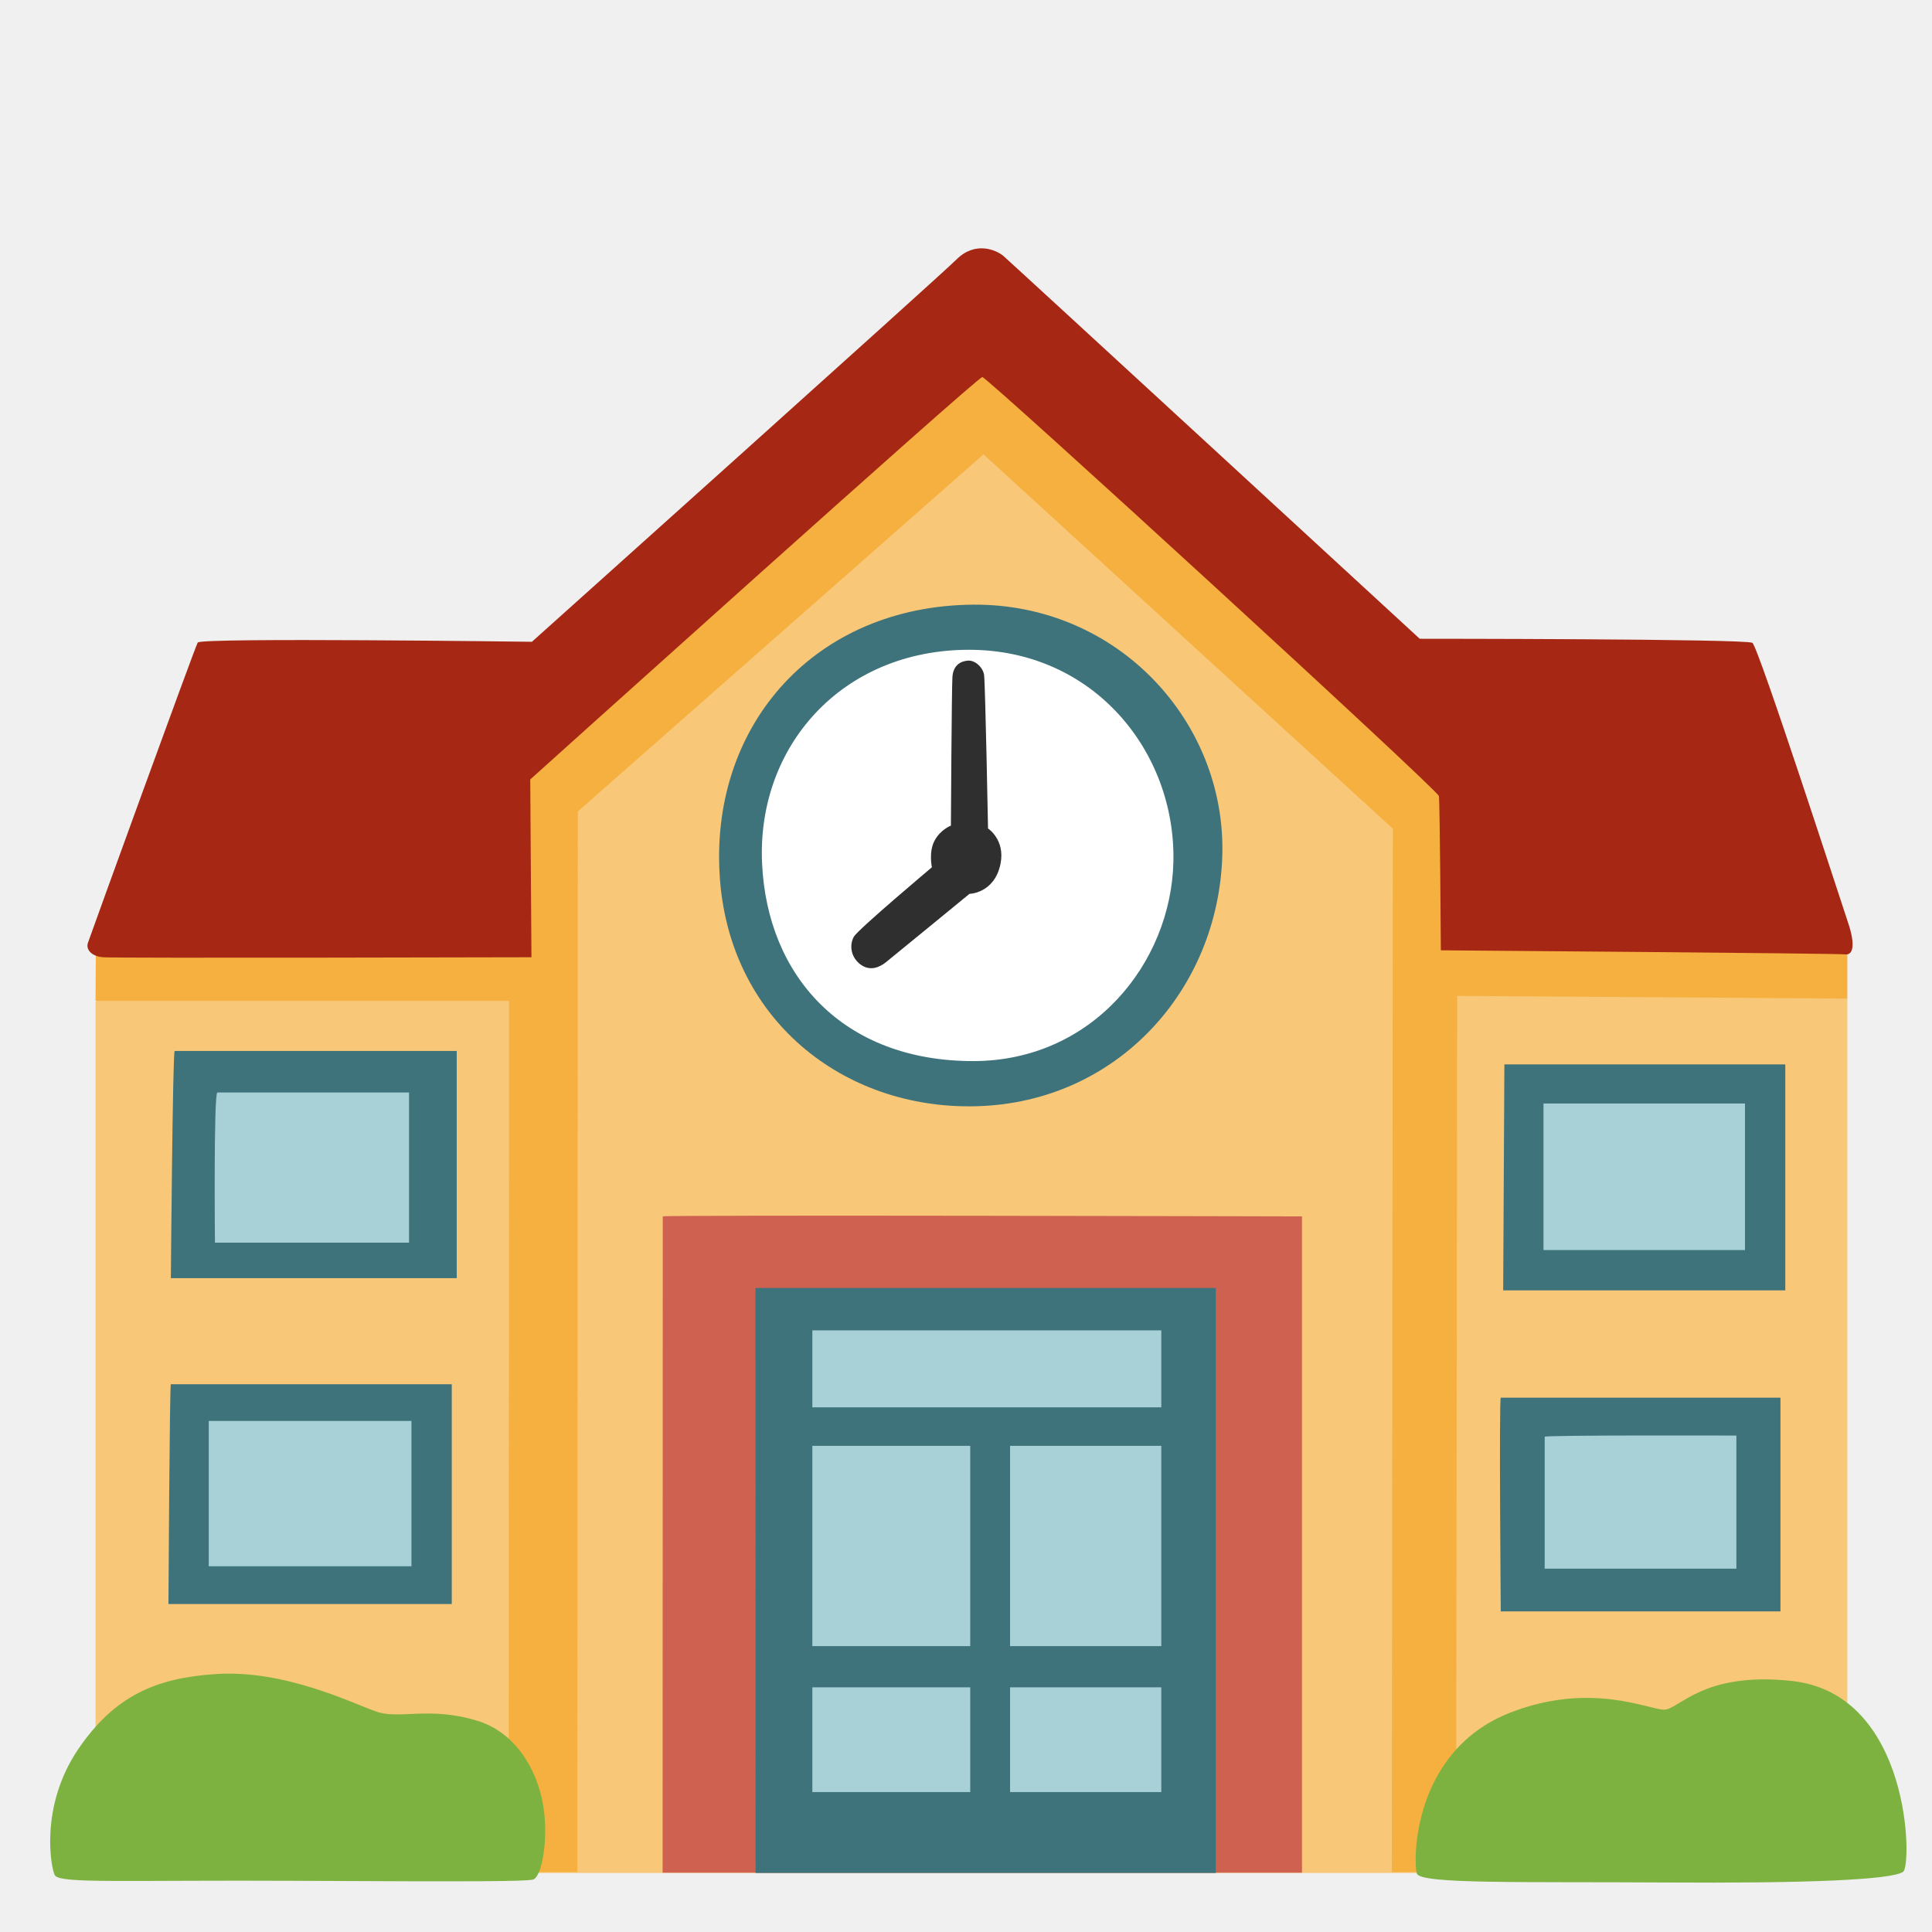
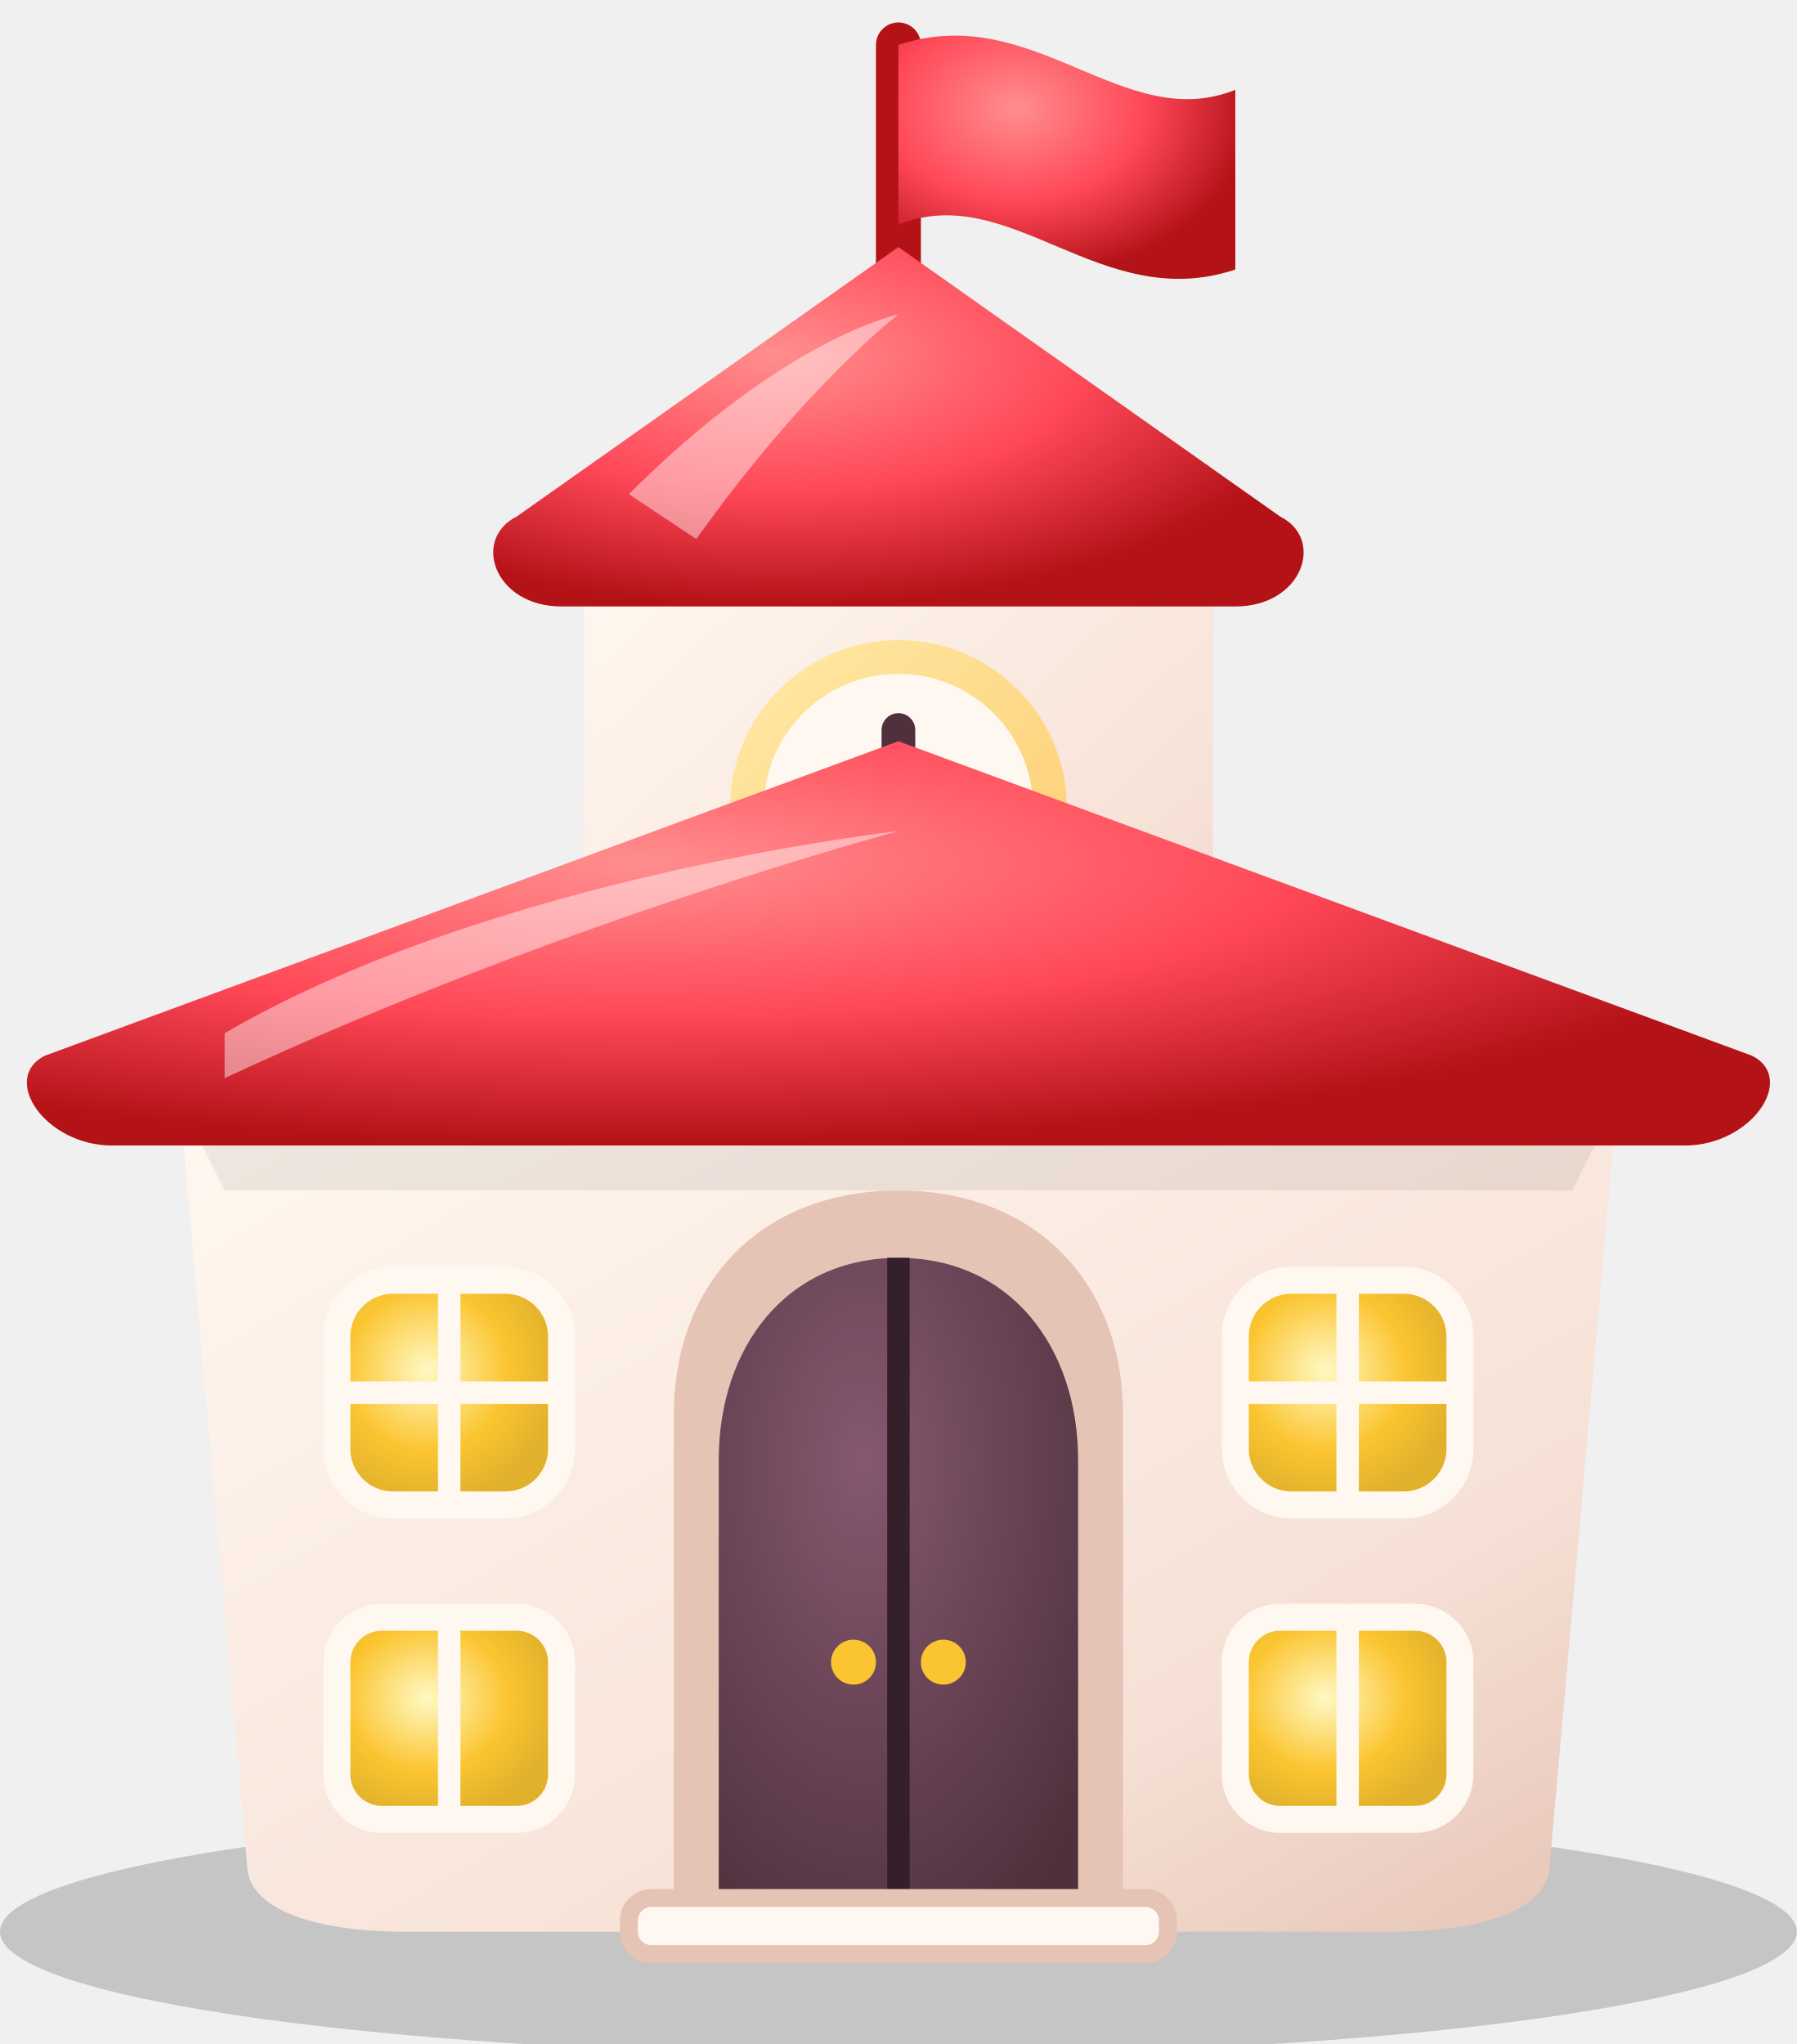
- <svg xmlns="http://www.w3.org/2000/svg" xml:space="preserve" viewBox="0 0 128 128">
-   <path fill="#f8c778" d="M6.33 66.37v57.72h116.06V66.15S99.17 50.13 98.1 49.98s-32.26-28.7-32.26-28.7L31.46 49.01z" />
-   <path fill="#f5b03f" d="M6.33 66.31h27.4l-.03 57.72h4.55l.03-70.27L65.16 30.1l27.12 24.8-.07 69.13h4.26l.07-58.05 25.85.18v-3.45L98.81 50.07 67.27 22.36 32.45 49.5 6.35 63.01z" />
-   <path fill="#a62714" d="M13.1 42.57c-.18.29-7.15 19.51-7.28 19.91s.2.87 1 .94 28.39 0 28.39 0l-.08-11.78s29.62-26.66 29.95-26.66 30.18 27.35 30.25 27.76c.07.4.13 10.22.13 10.22s26.25.2 26.79.27.67-.67.2-2.07-5.95-18.3-6.35-18.57-22.04-.27-22.04-.27-27.11-24.96-27.58-25.36-1.87-1.01-3.11.23c-1.09 1.09-28.13 25.33-28.13 25.33s-21.94-.29-22.14.05" />
-   <path fill="#cf6150" d="m43.91 80.59-.01 43.48h42.36V80.59s-42.35-.11-42.35 0" />
-   <path fill="#7db240" d="M3.64 124.25c.37.56 4.69.3 16.2.36s14.86.04 15.46-.08c.59-.12 1.07-2.71.68-4.96-.43-2.47-1.91-4.8-4.31-5.55-3.21-1-5.19-.08-6.73-.62-1.54-.53-6.05-2.79-10.62-2.49-3.92.25-6.71 1.4-9.14 4.98-2.61 3.85-1.78 8-1.54 8.36m122.45-.24c.59-.41.54-11.77-7.36-12.64-5.93-.65-7.48 1.9-8.48 1.9-1.01 0-4.85-1.87-10.15.18-6.59 2.55-6.47 9.97-6.23 10.68s7.06.53 16.43.59 15.02-.17 15.79-.71" />
-   <path fill="#3e737c" d="M11.57 69.63h18.69v15.05H11.32s.12-14.93.25-15.05m-.25 22.08h18.61v14.56H11.16c0 .01.08-14.64.16-14.56" />
-   <path fill="#a7d0d7" d="M14.4 72.38h12.7v9.95H14.24s-.09-9.87.16-9.95m-.57 21.76h13.43v9.63H13.83z" />
-   <path fill="#3e737c" d="M99.67 70.52h18.61v14.97H99.59s.08-15.21.08-14.97" />
-   <path fill="#a7d0d7" d="M102.26 73.11h13.35v9.71h-13.35z" />
-   <path fill="#3e737c" d="M99.43 92.6h18.53v14.16H99.43s-.12-14.03 0-14.16" />
-   <path fill="#a7d0d7" d="M102.34 95.19v8.74h12.7v-8.82s-12.82-.04-12.7.08" />
-   <path fill="#3e737c" d="m50.06 124.09-.01-38.76h30.5v38.76z" />
-   <path fill="#a7d0d7" d="M76.94 93.24v-5.1H53.82v5.1zm-23.12 2.55h23.12v13.27H53.82zm0 16h23.12v6.94H53.82z" />
-   <path fill="#3e737c" d="M64.28 94.65v26.11h2.64V94.38s-2.46.27-2.64.27m.18-54.59c-10.37.09-17.32 7.82-16.79 17.76.51 9.66 8.18 15.72 17.05 15.47 9.32-.26 16-7.74 16.26-16.61s-6.94-16.7-16.52-16.62" />
-   <path fill="#fff" d="M64.2 43.05c-8.44 0-14.07 6.42-13.71 14.15.34 7.46 5.36 13.1 13.98 13.1 7.91 0 13.11-6.5 13.27-13.19.17-7.3-5.28-14.06-13.54-14.06" />
-   <path fill="#2f2f2f" d="M61.74 57.46s-4.9 4.12-5.17 4.6-.26 1.27.39 1.8c.66.53 1.31.22 1.71-.09.39-.31 5.56-4.55 5.56-4.55s1.67-.03 2.06-2.01c.31-1.58-.83-2.32-.83-2.32s-.18-9.46-.26-10.16c-.07-.52-.61-1.01-1.09-.96-.48.04-.96.31-1.01 1.09S63 54.7 63 54.7s-.7.26-1.09 1.01c-.39.74-.17 1.75-.17 1.75" />
+ <svg xmlns="http://www.w3.org/2000/svg" viewBox="10 5 80 91" width="100%" height="100%">
+   <defs>
+     <radialGradient id="roof-grad" cx="35%" cy="30%" r="70%">
+       <stop offset="0%" stop-color="#FF8E8E" />
+       <stop offset="55%" stop-color="#FF4757" />
+       <stop offset="100%" stop-color="#B31217" />
+     </radialGradient>
+     <linearGradient id="wall-grad" x1="0%" y1="0%" x2="100%" y2="100%">
+       <stop offset="0%" stop-color="#FFF8F0" />
+       <stop offset="70%" stop-color="#F7E1D7" />
+       <stop offset="100%" stop-color="#E5C4B5" />
+     </linearGradient>
+     <radialGradient id="door-grad" cx="40%" cy="30%" r="80%">
+       <stop offset="0%" stop-color="#85586F" />
+       <stop offset="100%" stop-color="#4E313D" />
+     </radialGradient>
+     <radialGradient id="window-glow" cx="40%" cy="40%" r="60%">
+       <stop offset="0%" stop-color="#FFF9C4" />
+       <stop offset="60%" stop-color="#FBC531" />
+       <stop offset="100%" stop-color="#E1B12C" />
+     </radialGradient>
+     <linearGradient id="gold-grad" x1="0%" y1="0%" x2="100%" y2="100%">
+       <stop offset="0%" stop-color="#FFEAA7" />
+       <stop offset="100%" stop-color="#FDCB6E" />
+     </linearGradient>
+   </defs>
+   <ellipse cx="50" cy="91" rx="40" ry="5.5" fill="rgba(0,0,0,0.18)" />
+   <line x1="50" y1="22" x2="50" y2="7" stroke="#B31217" stroke-width="2" stroke-linecap="round" />
+   <path d="M 50 7 C 56 5 60 11 65 9 L 65 17 C 59 19 55 13 50 15 Z" fill="url(#roof-grad)" />
+   <rect x="36" y="30" width="28" height="26" fill="url(#wall-grad)" />
+   <path d="M 33 28 C 33 28 50 16 50 16 C 50 16 67 28 67 28 C 69 29 68 32 65 32 L 35 32 C 32 32 31 29 33 28 Z" fill="url(#roof-grad)" />
+   <path d="M 38 27 C 45 20 50 19 50 19 C 50 19 46 22 41 29 Z" fill="white" opacity="0.45" />
+   <circle cx="50" cy="41" r="7.5" fill="url(#gold-grad)" />
+   <circle cx="50" cy="41" r="6" fill="#FFF8F0" />
+   <path d="M 50 41 L 50 37.5 M 50 41 L 53.5 41" stroke="#4E313D" stroke-width="1.5" stroke-linecap="round" />
+   <path d="M 18 54 L 82 54 L 79 88 C 79 90 76 91 72 91 L 28 91 C 24 91 21 90 21 88 Z" fill="url(#wall-grad)" />
+   <path d="M 18 54 L 82 54 L 80 58 L 20 58 Z" fill="rgba(0,0,0,0.07)" />
+   <path d="M 12 52 C 12 52 50 38 50 38 C 50 38 88 52 88 52 C 90 53 88 56 85 56 L 15 56 C 12 56 10 53 12 52 Z" fill="url(#roof-grad)" />
+   <path d="M 20 51 C 32 44 50 42 50 42 C 50 42 35 46 20 53 Z" fill="white" opacity="0.45" />
+   <rect x="25" y="62" width="10" height="10" rx="2.5" fill="url(#window-glow)" stroke="#FFF8F0" stroke-width="1.2" />
+   <line x1="30" y1="62" x2="30" y2="72" stroke="#FFF8F0" stroke-width="1" />
+   <line x1="25" y1="67" x2="35" y2="67" stroke="#FFF8F0" stroke-width="1" />
+   <rect x="65" y="62" width="10" height="10" rx="2.5" fill="url(#window-glow)" stroke="#FFF8F0" stroke-width="1.2" />
+   <line x1="70" y1="62" x2="70" y2="72" stroke="#FFF8F0" stroke-width="1" />
+   <line x1="65" y1="67" x2="75" y2="67" stroke="#FFF8F0" stroke-width="1" />
+   <rect x="25" y="77" width="10" height="9" rx="2" fill="url(#window-glow)" stroke="#FFF8F0" stroke-width="1.2" />
+   <line x1="30" y1="77" x2="30" y2="86" stroke="#FFF8F0" stroke-width="1" />
+   <rect x="65" y="77" width="10" height="9" rx="2" fill="url(#window-glow)" stroke="#FFF8F0" stroke-width="1.2" />
+   <line x1="70" y1="77" x2="70" y2="86" stroke="#FFF8F0" stroke-width="1" />
+   <path d="M 40 91 L 40 68 C 40 62 44 58 50 58 C 56 58 60 62 60 68 L 60 91 Z" fill="#E5C4B5" />
+   <path d="M 42 91 L 42 70 C 42 65 45 61 50 61 C 55 61 58 65 58 70 L 58 91 Z" fill="url(#door-grad)" />
+   <line x1="50" y1="61" x2="50" y2="91" stroke="#351F29" stroke-width="1" />
+   <circle cx="48" cy="79" r="1" fill="#FBC531" />
+   <circle cx="52" cy="79" r="1" fill="#FBC531" />
+   <rect x="38" y="89.5" width="24" height="2.5" rx="1" fill="#FFF8F0" stroke="#E5C4B5" stroke-width="0.8" />
</svg>
